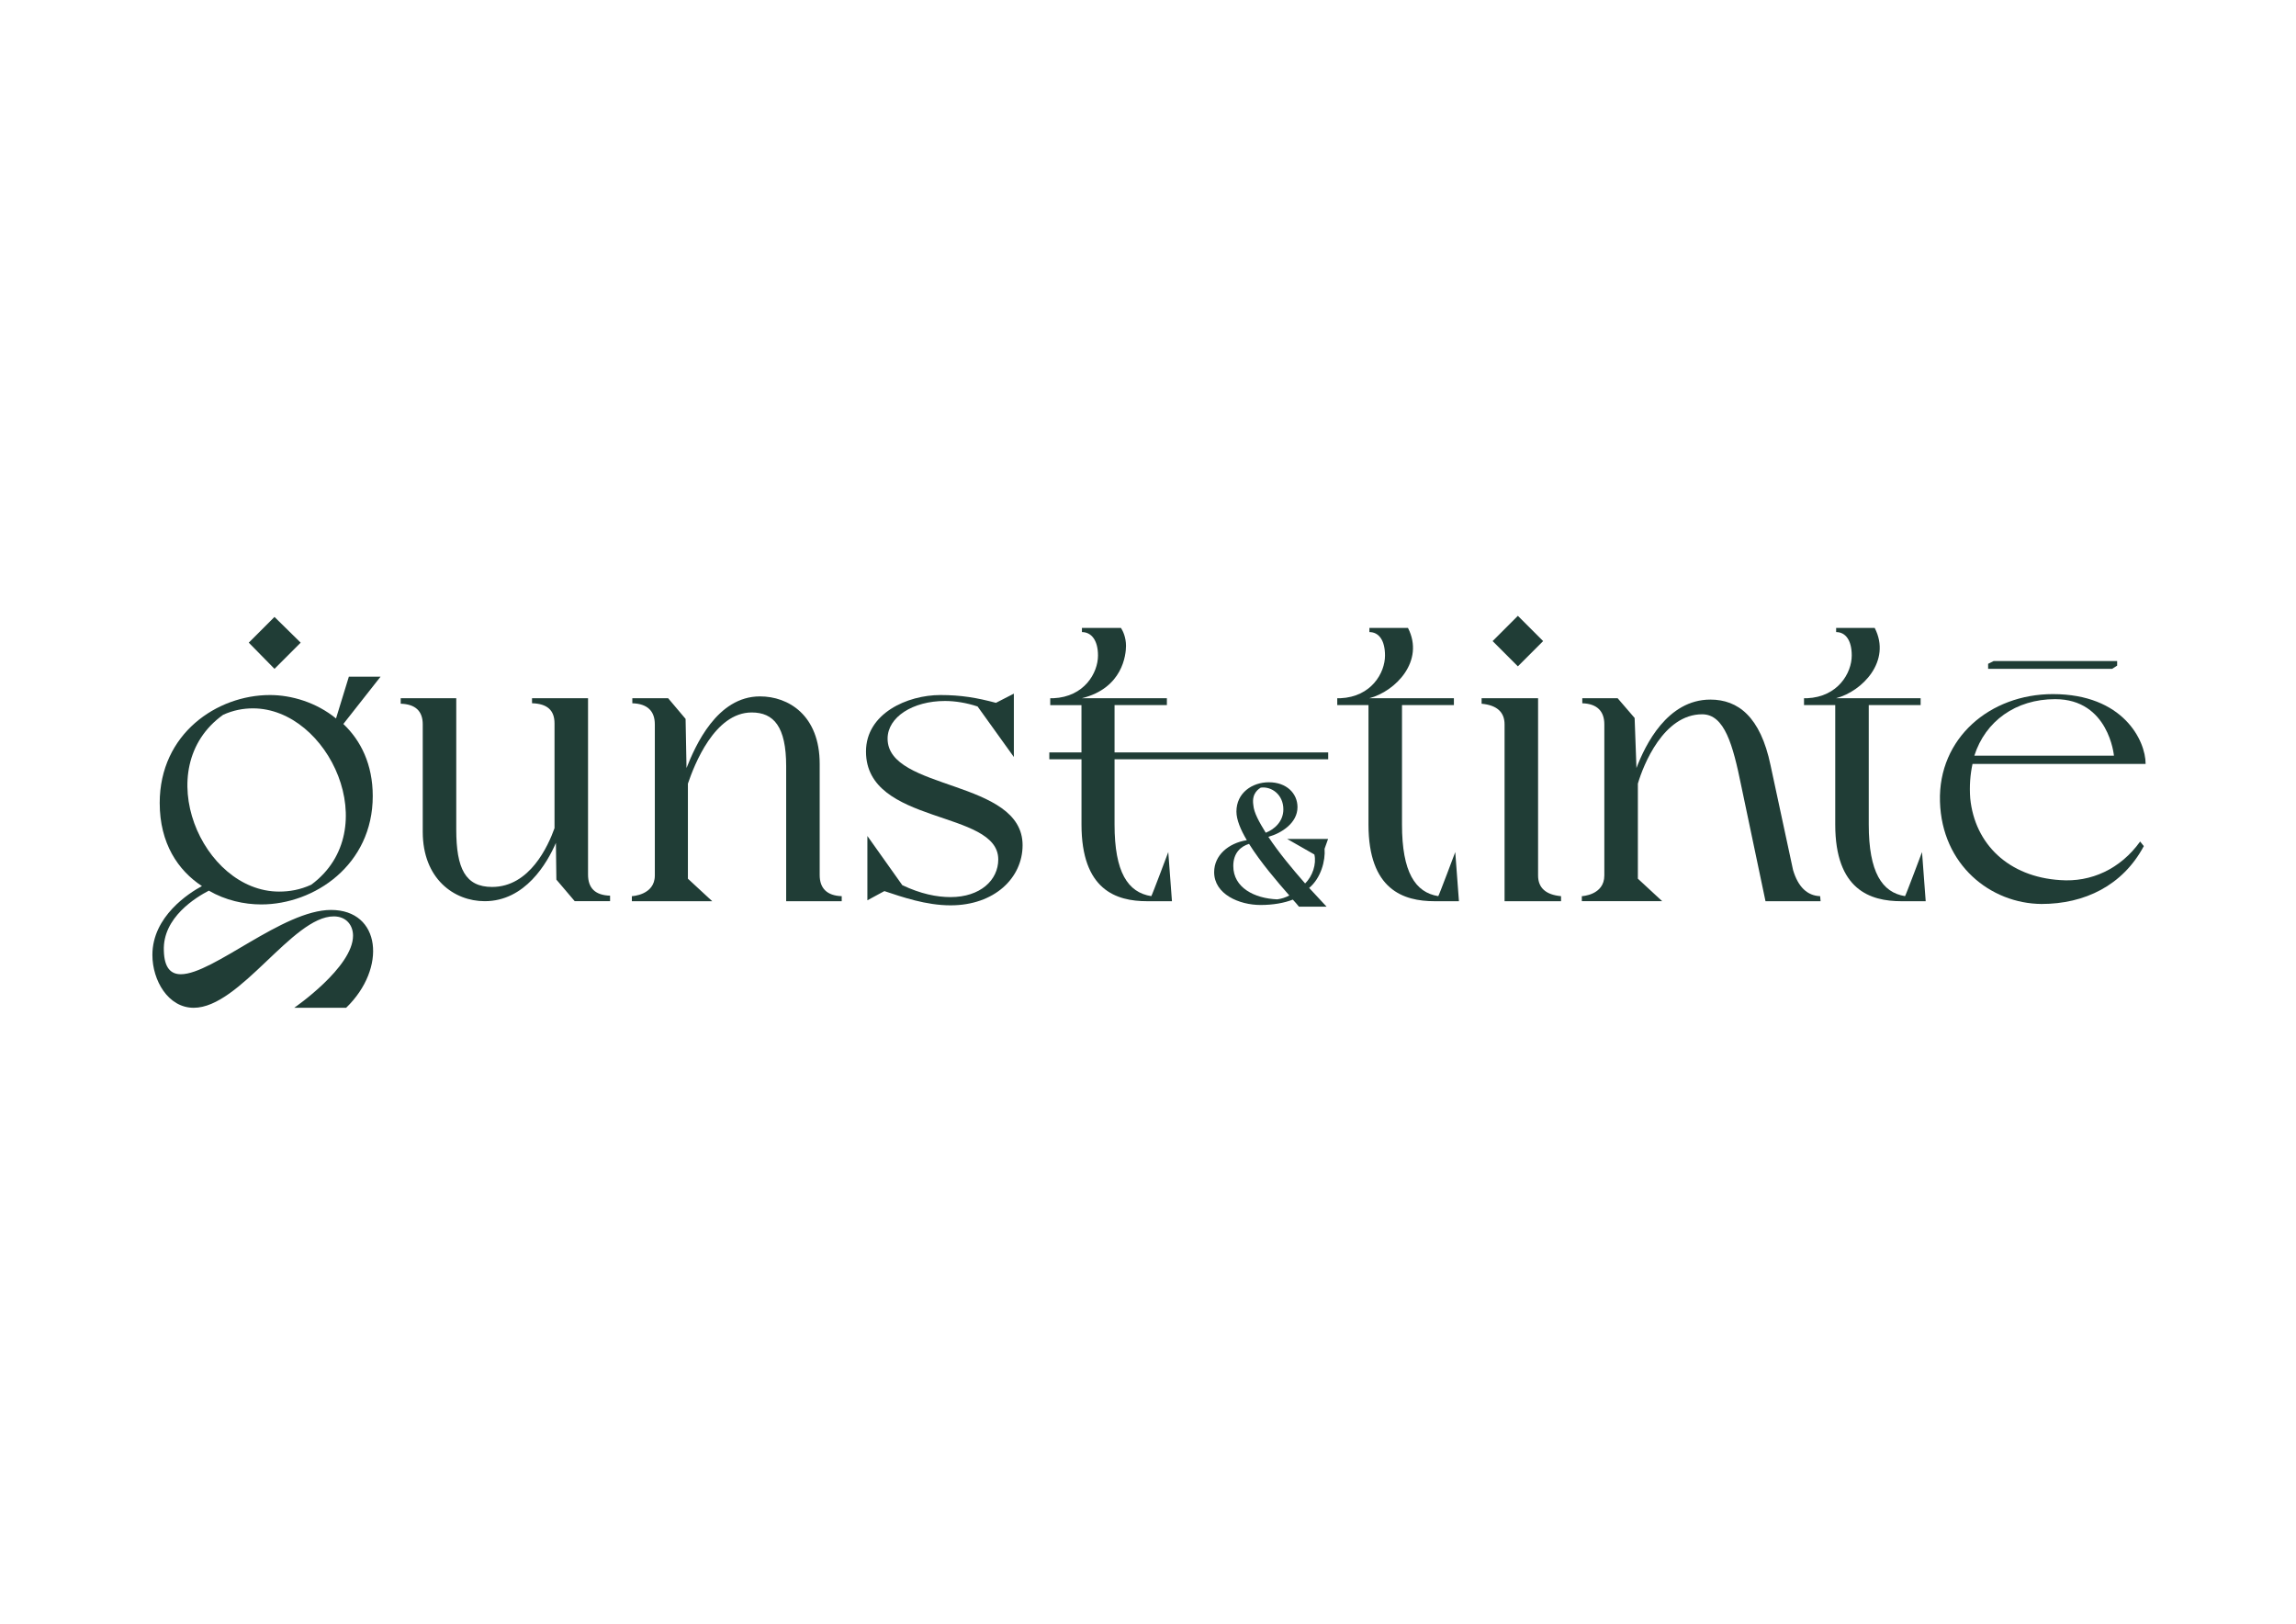
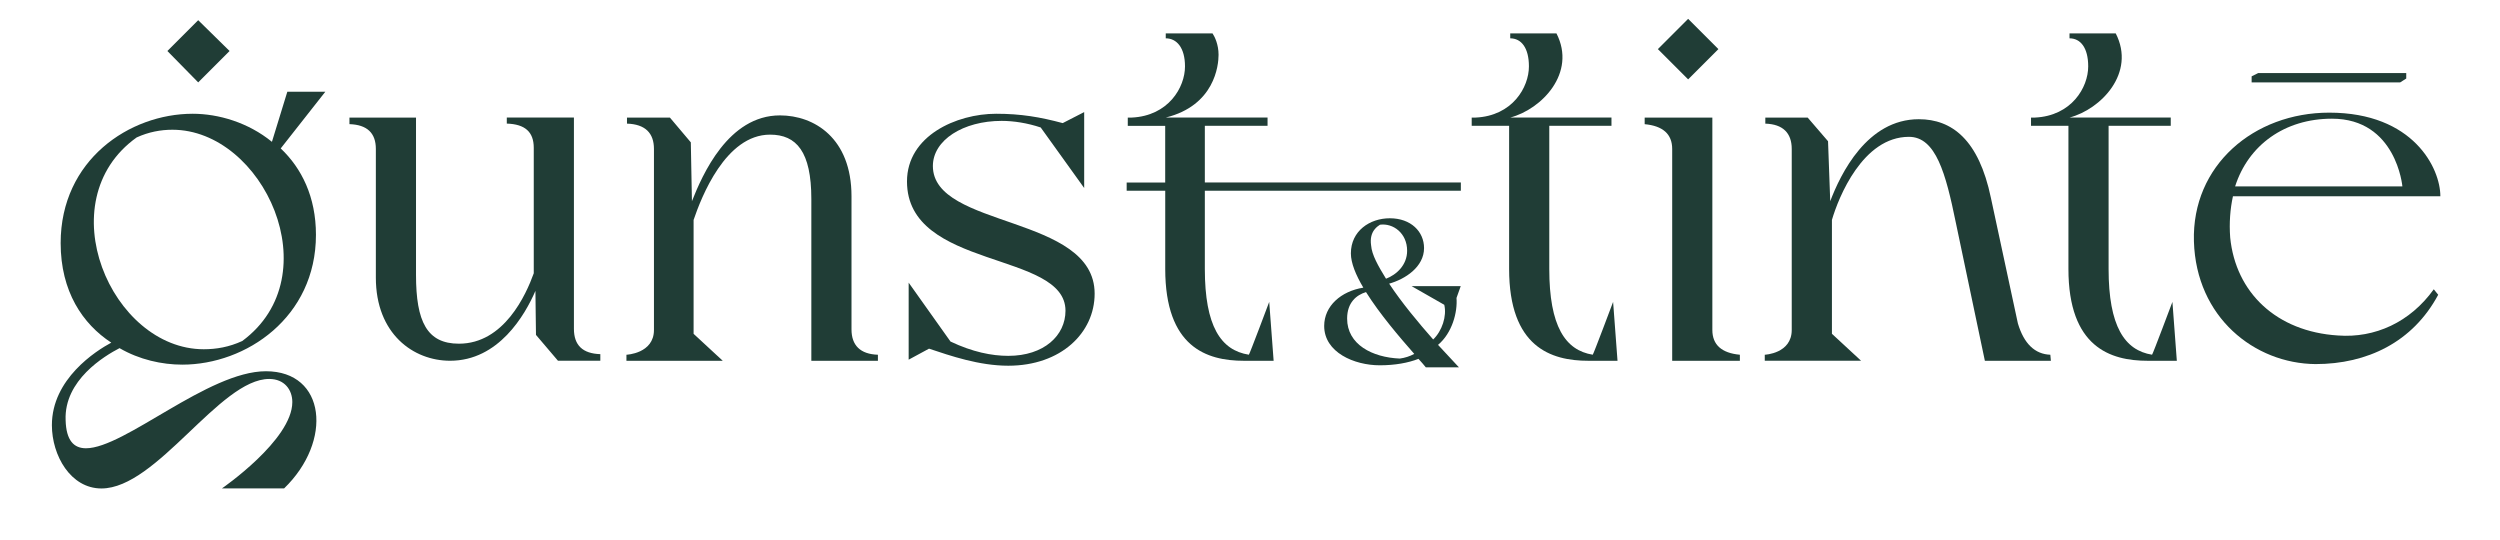
- <svg xmlns="http://www.w3.org/2000/svg" version="1.1" id="Ebene_1" x="0px" y="0px" viewBox="0 0 841.89 595.28" style="enable-background:new 0 0 841.89 595.28;" xml:space="preserve">
+ <svg xmlns="http://www.w3.org/2000/svg" version="1.1" id="Ebene_1" x="0px" y="0px" viewBox="40 220 765 165" style="enable-background:new 40 220 765 165;" xml:space="preserve">
  <style type="text/css">
	.st0{fill:#203D36;}
</style>
  <g>
    <path class="st0" d="M74.05,324.85c-8.76-5.72-15.49-15.66-15.49-30.47c0-25.42,21.05-39.57,40.41-39.57   c7.91,0,17.01,2.69,24.24,8.59l4.71-15.32h11.62l-13.64,17.34c6.4,6.06,10.78,14.82,10.78,26.43c0,25.25-21.38,39.73-40.91,39.73   c-6.23,0-13.13-1.52-19.19-5.05c-4.55,2.36-17.01,9.77-16.5,22.05c0.17,6.23,2.53,8.59,6.23,8.59c11.79,0,37.38-23.57,55.06-23.57   c18.35,0,20.54,21.38,5.56,35.86h-19.03c0,0,21.55-14.82,21.55-26.43c0-3.7-2.36-7.07-7.07-7.07c-15.15,0-34.35,33.51-51.35,33.51   c-9.43,0-15.15-10.1-15.15-19.36C55.87,335.96,69.34,327.37,74.05,324.85z M102.34,326.87c3.87,0,7.75-0.67,11.79-2.52   c27.11-20.04,6.4-64.65-21.38-64.65c-3.54,0-7.24,0.67-10.94,2.36C54.52,281.58,74.05,326.87,102.34,326.87z M91.22,235.61   l9.43-9.43l9.6,9.43l-9.6,9.6L91.22,235.61z" />
    <path class="st0" d="M146.93,255.98h20.37v48.15c0,14.31,3.37,21.04,13.13,21.04c13.81,0,20.54-14.98,22.9-21.55v-38.39   c0-4.88-2.69-7.24-8.25-7.41v-1.85h20.54v64.65c0,5.05,2.69,7.58,8.08,7.75v2.02h-12.96l-6.73-7.91c0-1.85-0.17-10.94-0.17-13.47   c-3.2,7.41-11.28,21.38-26.1,21.38c-11.28,0-22.73-8.25-22.73-25.42v-39.4c0-4.88-2.69-7.41-8.08-7.58V255.98z" />
    <path class="st0" d="M231.69,330.4v-1.85c0,0,8.42-0.34,8.42-7.58v-55.39c0-4.88-2.69-7.58-8.25-7.75v-1.85h13.13l6.4,7.58   l0.34,18.01c3.2-8.08,11.11-26.26,26.94-26.26c10.44,0,21.89,6.9,21.89,24.75v40.74c0,4.88,2.69,7.58,8.08,7.75v1.85h-20.37v-49.5   c0-14.48-4.54-19.7-12.63-19.7c-13.64,0-21.05,19.19-23.4,26.1v34.85l8.92,8.25H231.69z" />
    <path class="st0" d="M317.54,275.52c0-13.97,15.15-20.71,27.28-20.71c7.58,0,13.47,1.01,20.37,2.86l6.57-3.37v23.23l-13.3-18.52   c-4.04-1.35-8.25-2.02-11.95-2.02c-11.79,0-21.05,5.89-21.05,13.81c0,19.19,49.5,14.82,49.5,39.06c0,11.95-10.27,22.05-26.43,22.05   c-8.92,0-17.68-3.03-24.25-5.22l-6.23,3.37v-23.57l12.8,18.02c6.73,3.2,12.63,4.38,17.68,4.38c10.94,0,17.51-6.23,17.51-13.81   C366.03,296.73,317.54,302.62,317.54,275.52z" />
    <path class="st0" d="M384.76,278.38v-2.53h11.79v-17.34H385.1v-2.53h1.18c11.28-0.51,16.33-9.26,16.33-15.66   c0-5.72-2.53-8.59-5.89-8.59v-1.52h14.31c0.67,1.01,1.85,3.37,1.85,6.57c0,3.2-1.18,15.49-16.16,19.19h31.15v2.53h-19.19v17.34   h78.34v2.53h-78.34v23.91c0,17.51,4.88,24.92,13.47,26.26c0.17,0,6.23-16.16,6.23-16.16l1.35,18.02h-9.09   c-11.45,0-24.08-4.21-24.08-28.12v-23.91H384.76z" />
  </g>
  <g>
    <path class="st0" d="M490.34,255.98h1.18c11.28-0.51,16.33-9.26,16.33-15.66c0-5.72-2.36-8.59-5.72-8.59v-1.52h14.14   c6.23,12.12-4.55,23.24-14.14,25.76h30.98v2.53h-19.03v43.78c0,17.51,4.88,24.92,13.3,26.26c0.17,0,6.23-16.16,6.23-16.16   l1.35,18.02h-8.92c-11.45,0-24.25-4.21-24.25-28.12v-43.78h-11.45V255.98z" />
    <path class="st0" d="M543.27,255.98h20.71v64.99c0,4.55,2.86,7.07,8.42,7.58v1.85h-20.71v-64.82c0-4.55-2.86-7.07-8.42-7.58V255.98   z M556.57,225.77l9.26,9.26l-9.26,9.26l-9.26-9.26L556.57,225.77z" />
    <path class="st0" d="M580.02,330.4v-1.85c0,0,8.25-0.34,8.25-7.58v-55.39c0-4.88-2.69-7.58-8.08-7.75v-1.85h12.96l6.23,7.24   l0.67,18.35c3.2-8.42,11.28-25.09,27.11-25.09c10.1,0,18.35,6.23,22.06,24.08l8.25,38.39c1.85,6.23,5.22,9.43,9.93,9.6l0.17,1.85   h-20.2l-8.92-42.43c-3.03-14.82-6.06-26.1-14.31-26.1c-14.14,0-21.55,18.52-23.57,25.42v34.85l8.92,8.25H580.02z" />
    <path class="st0" d="M661.48,255.98h1.18c11.28-0.51,16.33-9.26,16.33-15.66c0-5.72-2.36-8.59-5.72-8.59v-1.52h14.14   c6.23,12.12-4.54,23.24-14.14,25.76h30.98v2.53h-19.02v43.78c0,17.51,4.88,24.92,13.3,26.26c0.17,0,6.23-16.16,6.23-16.16   l1.35,18.02h-8.92c-11.45,0-24.25-4.21-24.25-28.12v-43.78h-11.45V255.98z" />
    <path class="st0" d="M752.74,254.47c25.76,0,34.01,17.01,34.01,25.59h-63.47c-0.84,3.87-1.18,8.08-0.84,12.63   c1.68,16.84,14.14,28.79,33,29.97c11.28,0.84,22.05-4.04,29.3-14.14l1.35,1.68c-7.75,14.48-21.72,21.21-37.54,21.21   c-18.69-0.17-36.53-14.31-37.21-37.55S729.67,254.47,752.74,254.47z M775.13,277.03c0,0-1.85-20.71-21.55-20.71   c-14.48,0-25.59,8.08-29.63,20.71H775.13z M729,243.36l2.02-1.01h45.29v1.68l-1.85,1.18H729V243.36z" />
  </g>
  <g>
    <path class="st0" d="M457.18,308.02c-2.31-3.88-3.81-7.55-3.81-10.48c0-6.87,5.78-10.75,11.91-10.75c6.46,0,10.48,4.08,10.48,9.12   c0,5.78-5.78,9.52-10.68,10.89c3.81,5.78,8.98,11.97,13.47,17.08c2.72-2.59,4.22-7.14,3.4-10.61l-10-5.71h15.03l-1.29,3.61   c0.34,4.35-1.29,10.68-5.65,14.36c2.52,2.72,4.9,5.3,6.39,6.87H476.3c-0.61-0.75-1.36-1.63-2.25-2.59   c-3.13,1.22-7.14,1.97-11.84,1.97c-7.82,0-17.01-3.95-17.01-12.04C445.21,313.6,450.38,309.11,457.18,308.02z M468.34,329.72   c1.5-0.2,3.06-0.68,4.42-1.43c-4.42-5.03-10.55-12.18-14.76-18.91c-2.92,0.88-5.78,3.2-5.78,8.09   C452.21,325.44,459.97,329.38,468.34,329.72z M459.56,295.09c0.2,2.86,2.18,6.33,4.56,10.2c3.2-1.23,6.46-4.15,6.46-8.57   c0-5.37-4.29-8.5-8.3-7.96C461.81,289.11,458.88,290.6,459.56,295.09z" />
  </g>
</svg>
